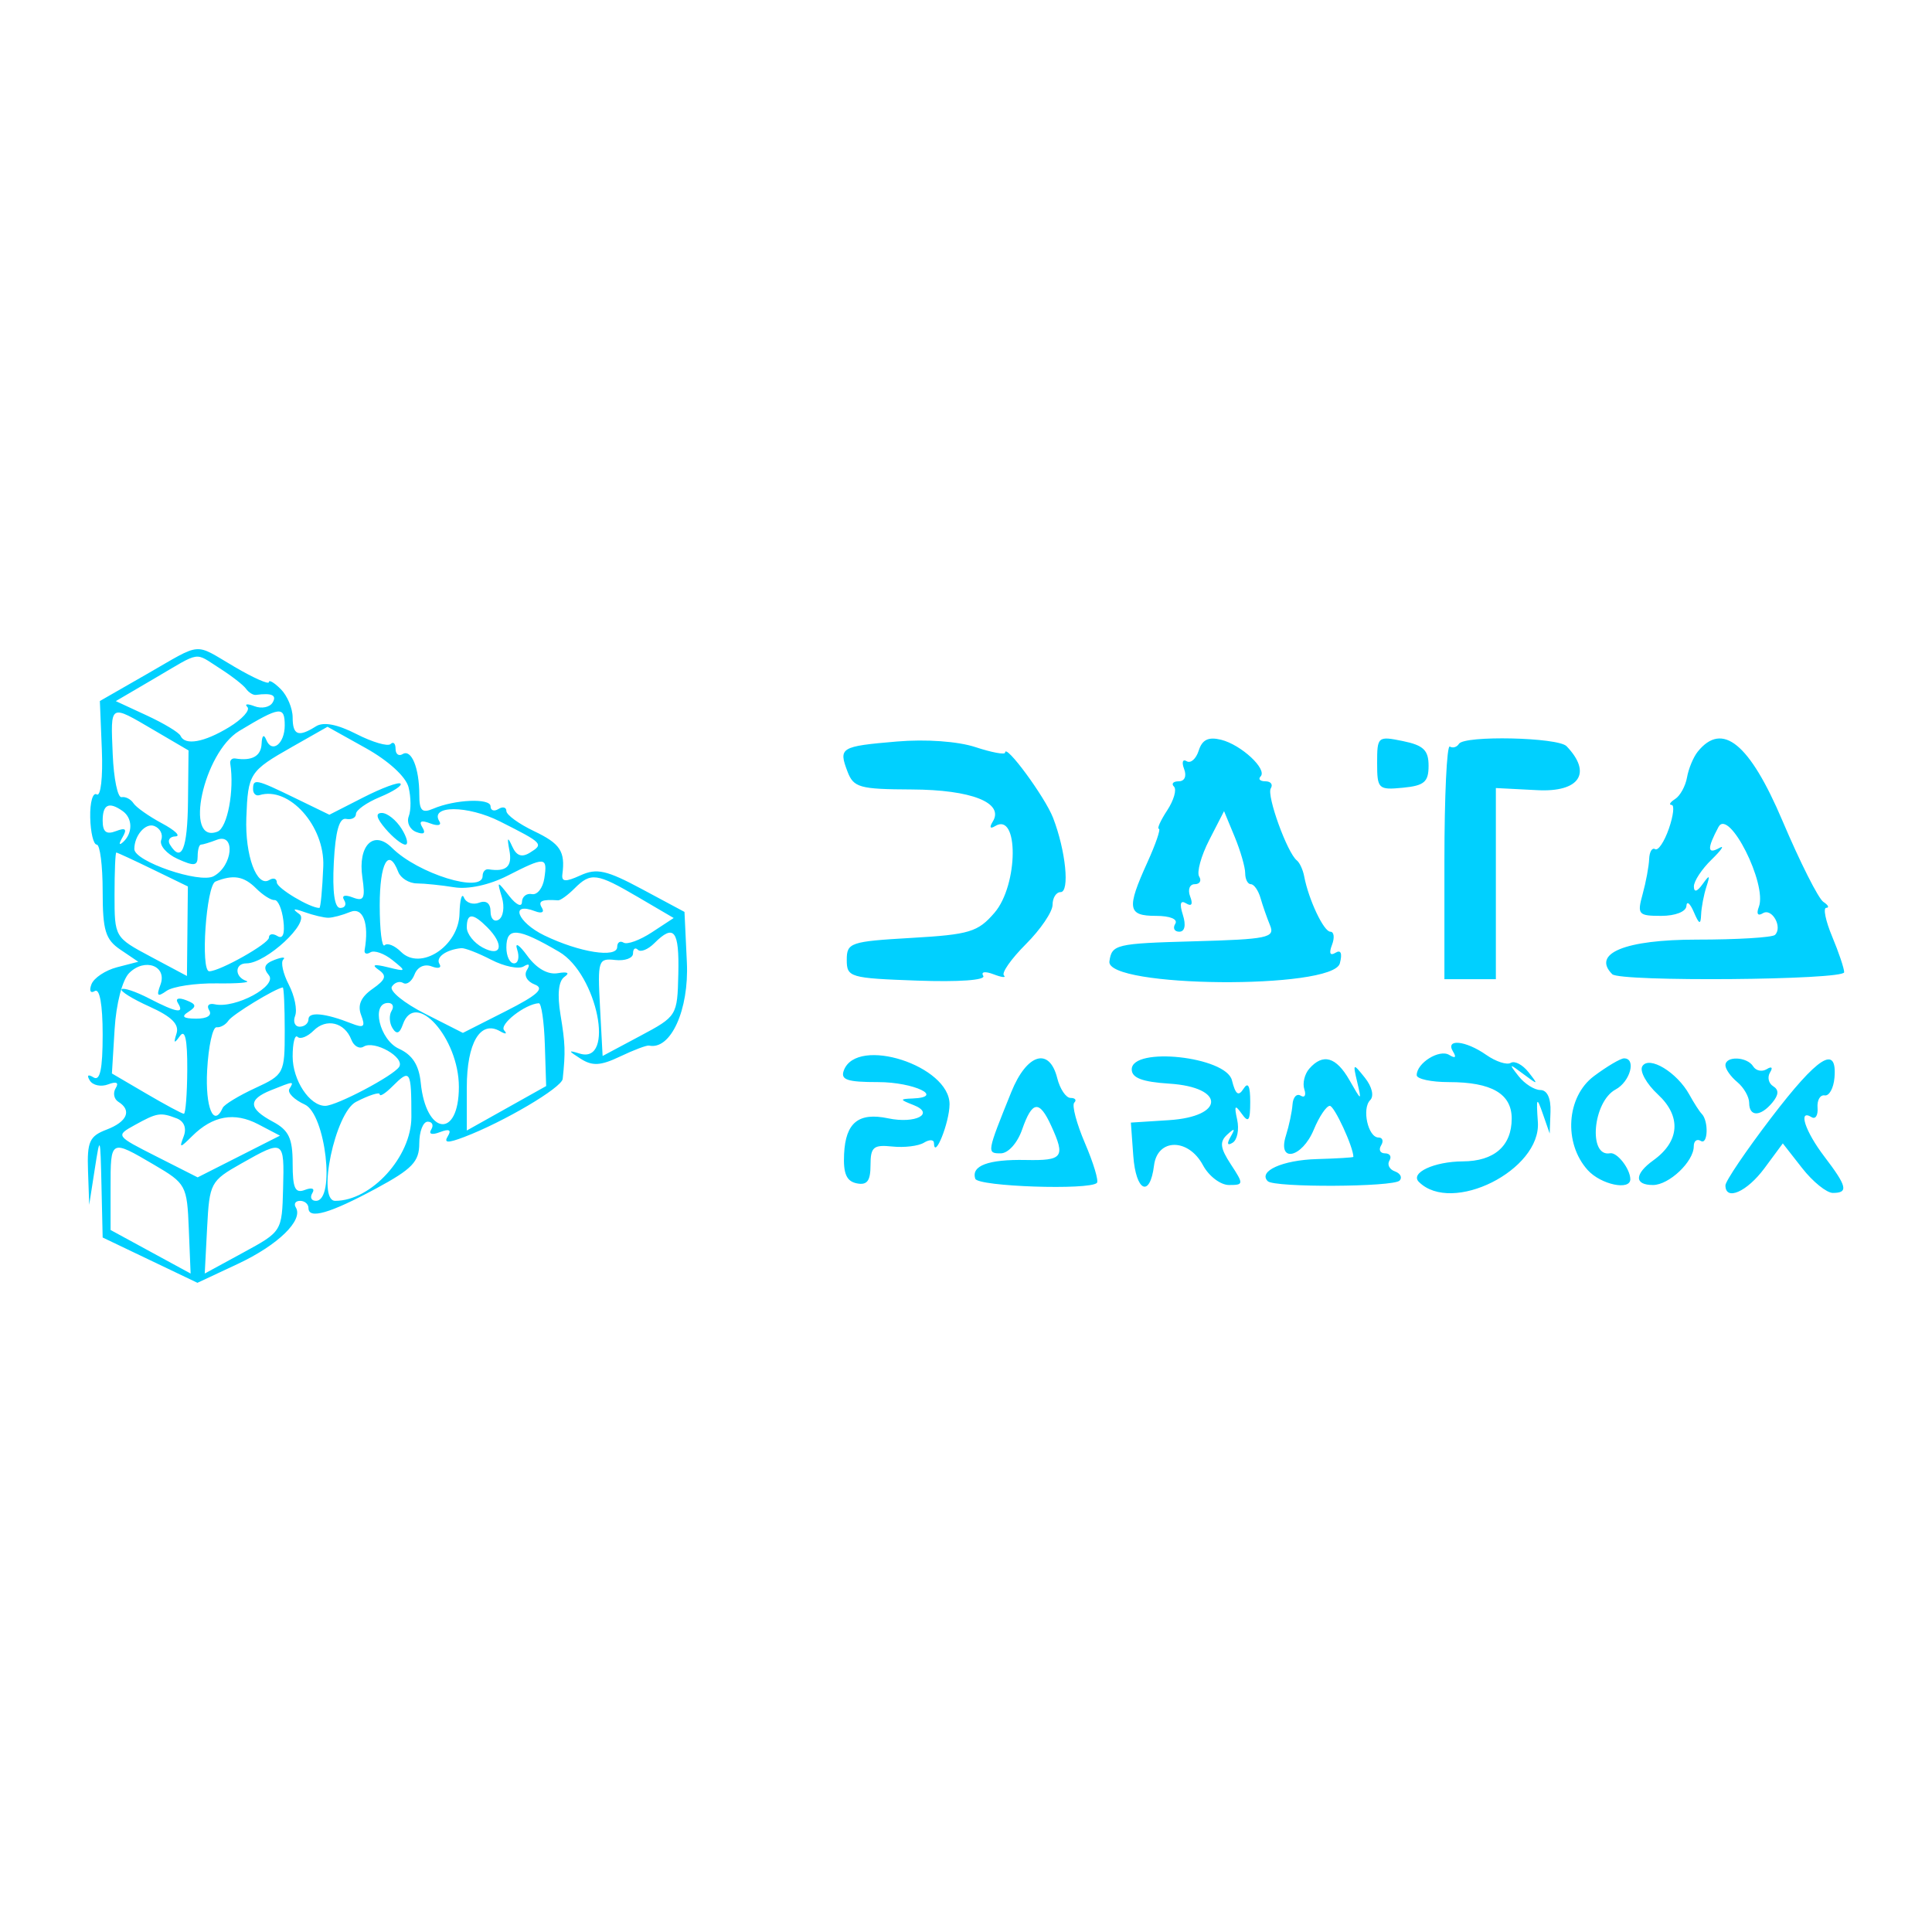
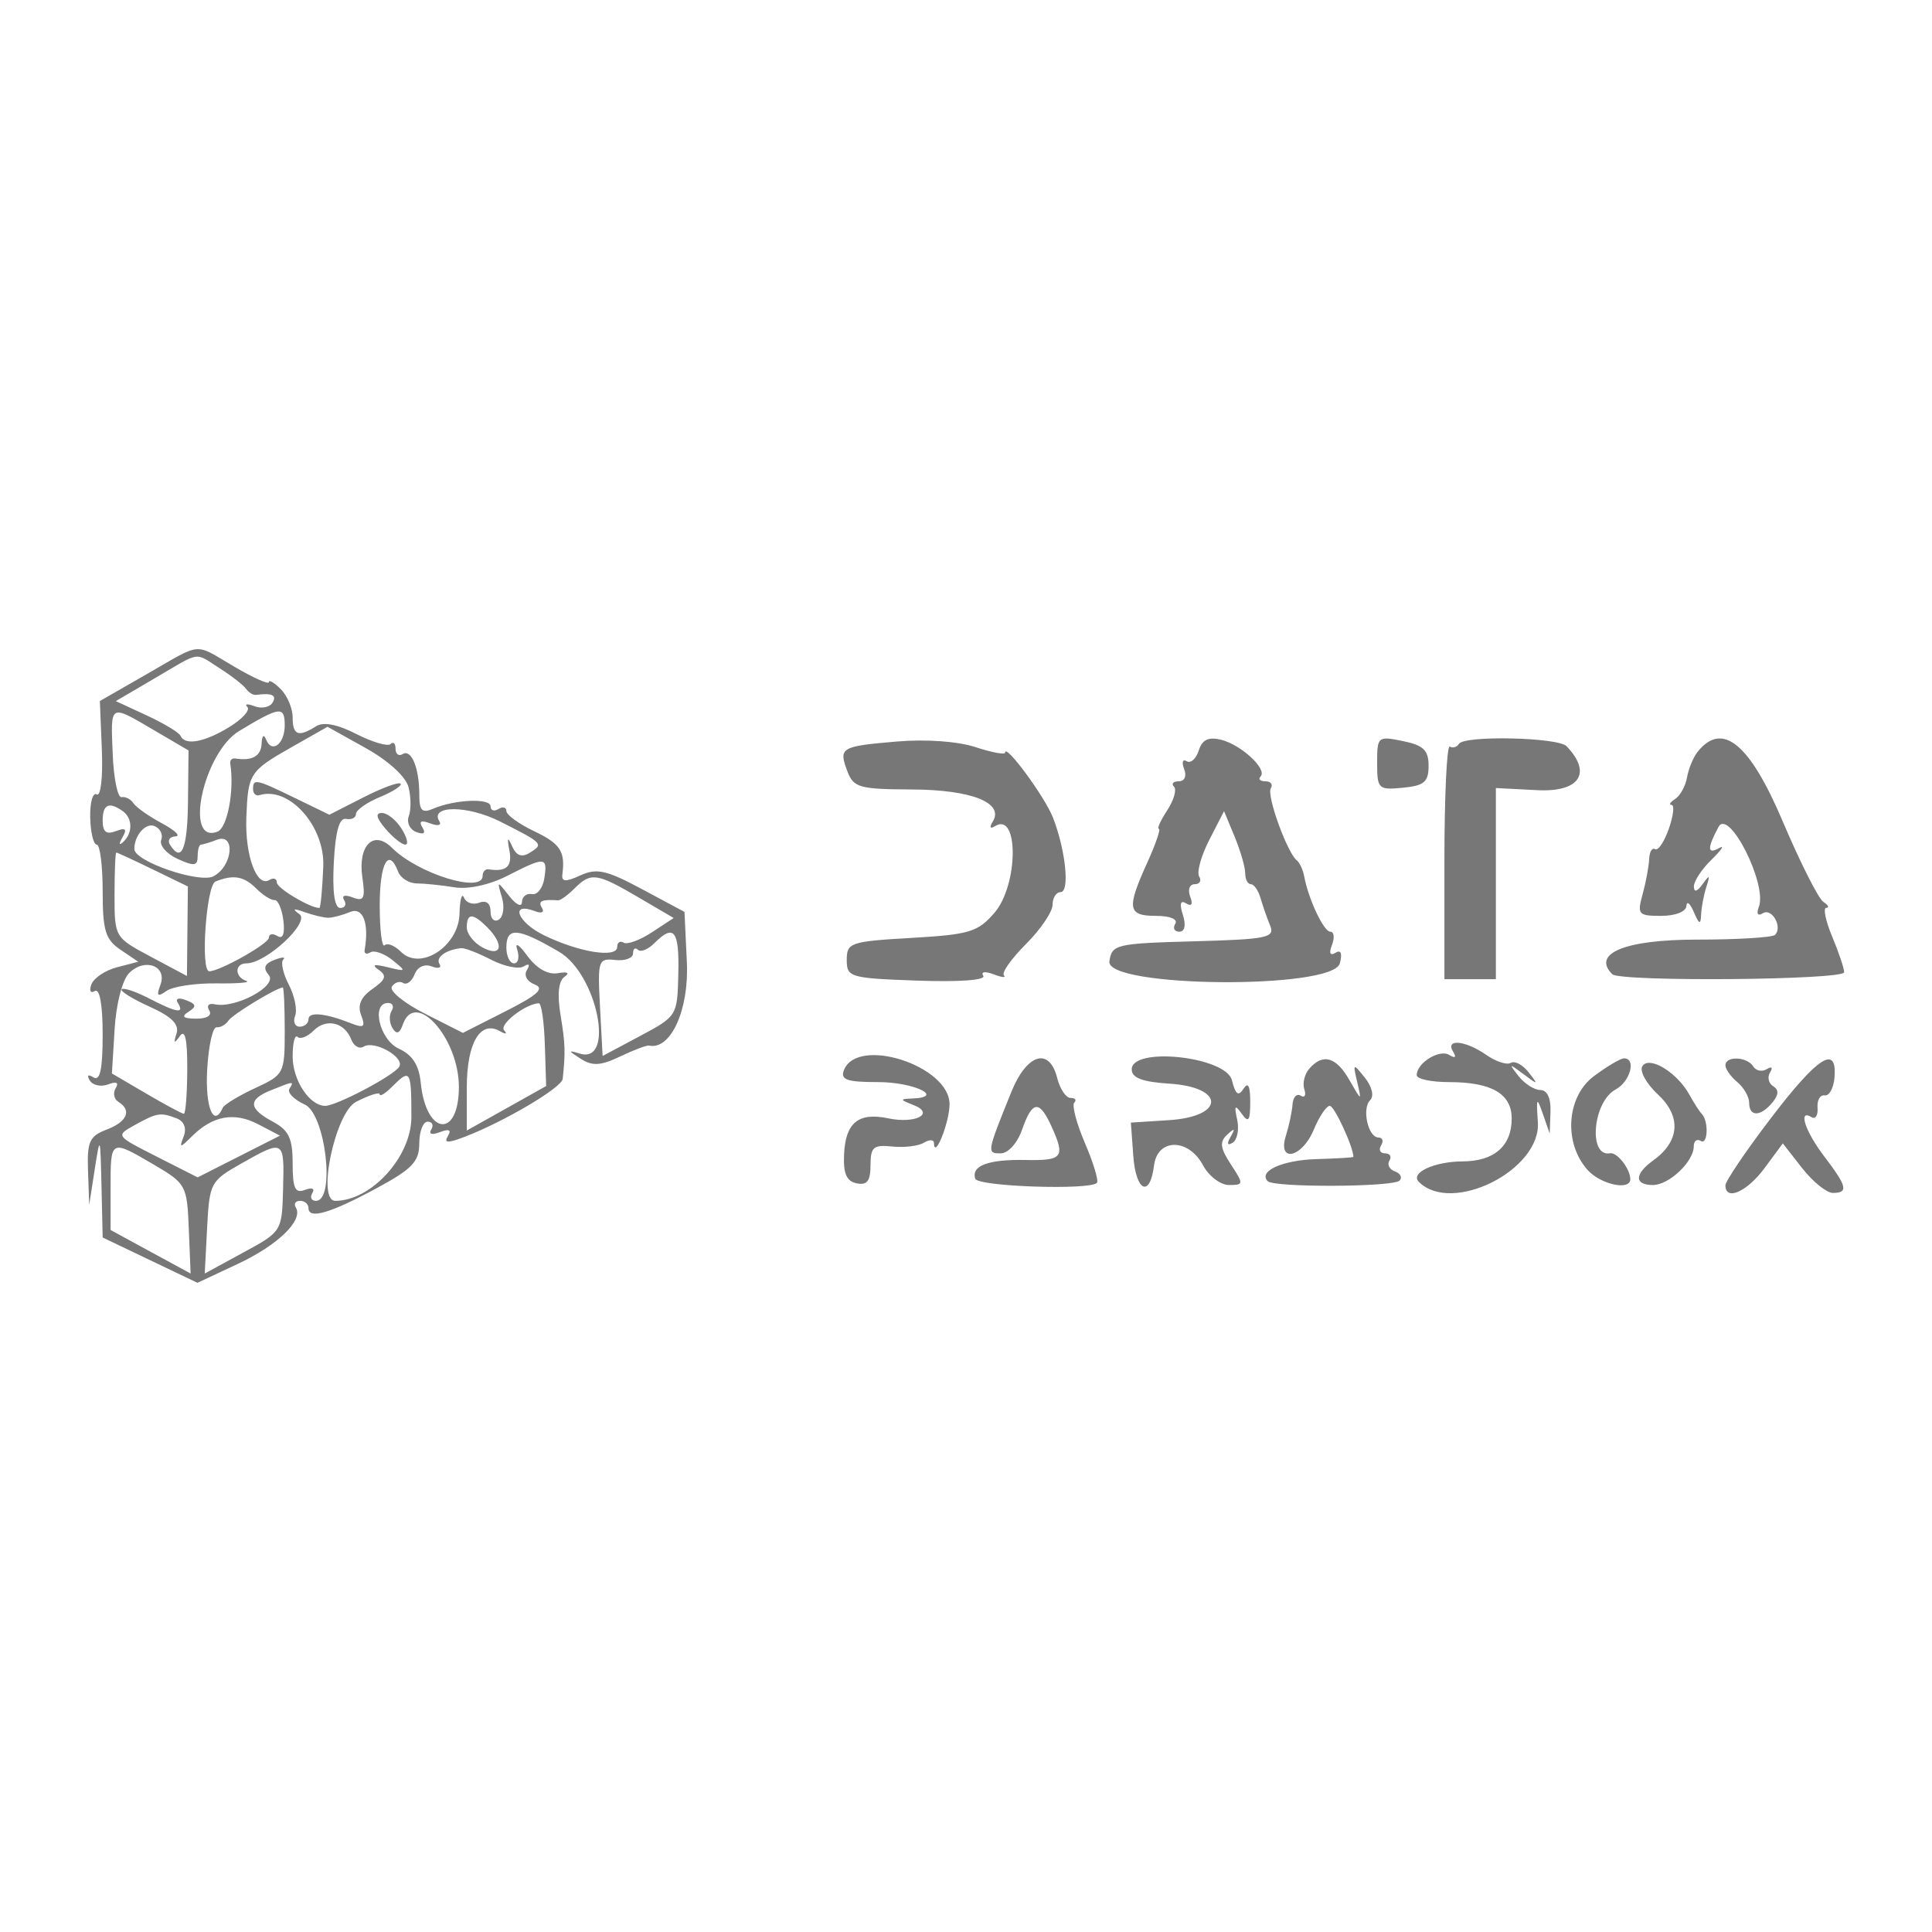
<svg xmlns="http://www.w3.org/2000/svg" version="1.1" width="1000" height="1000" viewBox="0 0 1000 1000" xml:space="preserve">
  <defs>
</defs>
  <rect x="0" y="0" width="100%" height="100%" fill="rgba(255,255,255,0)" />
+   <style>
+ 	path {
+ 		fill: #777777!important;
+ 	}
+ </style>
  <g transform="matrix(3.2266 0 0 3.2266 499.9954 499.9983)" id="541670">
    <path style="stroke: none; stroke-width: 1; stroke-dasharray: none; stroke-linecap: butt; stroke-dashoffset: 0; stroke-linejoin: miter; stroke-miterlimit: 4; is-custom-font: none; font-file-url: none; fill: rgb(0,208,255); fill-rule: evenodd; opacity: 1;" vector-effect="non-scaling-stroke" transform=" translate(-199.444, -113.4379)" d="M 68.029 66.616 L 60.503 70.932 L 60.823 78.775 C 61.002 83.17 60.642 86.307 60.003 85.912 C 59.376 85.525 58.904 87.177 58.955 89.584 C 59.006 91.991 59.476 93.962 60 93.965 C 60.524 93.967 60.952 97.327 60.952 101.432 C 60.952 107.754 61.39 109.192 63.81 110.827 L 66.667 112.758 L 63.266 113.637 C 61.396 114.12 59.546 115.35 59.154 116.371 C 58.755 117.411 58.994 117.886 59.697 117.451 C 60.472 116.972 60.952 119.649 60.952 124.444 C 60.952 129.994 60.533 131.954 59.486 131.307 C 58.599 130.759 58.364 130.958 58.892 131.812 C 59.372 132.588 60.696 132.865 61.836 132.427 C 63.162 131.919 63.597 132.136 63.045 133.03 C 62.57 133.799 62.762 134.787 63.471 135.225 C 65.675 136.588 64.899 138.423 61.587 139.683 C 58.835 140.729 58.438 141.611 58.603 146.318 L 58.794 151.746 L 59.683 146.032 C 60.539 140.521 60.578 140.614 60.762 148.655 L 60.952 156.993 L 68.554 160.627 L 76.156 164.26 L 82.641 161.222 C 89.087 158.203 93.192 154.207 91.936 152.174 C 91.574 151.589 91.884 151.111 92.623 151.111 C 93.363 151.111 93.968 151.632 93.968 152.269 C 93.968 154.119 97.421 153.119 104.833 149.121 C 110.612 146.004 111.738 144.828 111.742 141.905 C 111.744 139.984 112.351 138.413 113.091 138.413 C 113.83 138.413 114.086 138.978 113.66 139.668 C 113.199 140.414 113.769 140.584 115.063 140.087 C 116.539 139.521 116.946 139.729 116.326 140.733 C 115.638 141.846 116.291 141.88 118.949 140.869 C 125.286 138.46 134.6 132.963 134.75 131.544 C 135.208 127.211 135.163 125.894 134.399 121.275 C 133.854 117.978 134.076 115.841 135.034 115.175 C 135.946 114.541 135.539 114.318 133.968 114.591 C 132.369 114.87 130.557 113.838 129.072 111.803 C 127.756 109.998 127.038 109.552 127.445 110.794 C 127.846 112.016 127.621 113.016 126.944 113.016 C 126.268 113.016 125.714 111.873 125.714 110.476 C 125.714 107.125 127.533 107.273 134.174 111.165 C 140.303 114.756 143.227 129.276 137.46 127.483 C 135.58 126.899 135.606 127.027 137.626 128.314 C 139.522 129.522 140.831 129.446 143.976 127.947 C 146.154 126.908 148.236 126.124 148.601 126.204 C 152.073 126.964 155.027 120.467 154.668 112.861 L 154.286 104.762 L 147.495 101.123 C 141.772 98.056 140.215 97.706 137.598 98.898 C 135.2 99.991 134.54 99.952 134.698 98.728 C 135.176 95.046 134.369 93.816 130.159 91.808 C 127.714 90.642 125.714 89.189 125.714 88.579 C 125.714 87.968 125.143 87.822 124.444 88.254 C 123.746 88.686 123.175 88.491 123.175 87.82 C 123.175 86.476 117.454 86.717 113.968 88.209 C 112.187 88.972 111.746 88.524 111.746 85.954 C 111.746 81.674 110.475 78.581 109.073 79.447 C 108.448 79.834 107.937 79.449 107.937 78.593 C 107.937 77.737 107.58 77.394 107.144 77.829 C 106.709 78.265 104.244 77.546 101.668 76.232 C 98.565 74.649 96.367 74.232 95.158 74.997 C 92.345 76.777 91.429 76.424 91.429 73.56 C 91.429 72.113 90.571 70.073 89.524 69.025 C 88.476 67.977 87.619 67.471 87.619 67.899 C 87.619 68.328 85.14 67.226 82.111 65.45 C 75.469 61.558 77.08 61.425 68.029 66.616 M 79.727 65.685 C 81.623 66.891 83.524 68.368 83.951 68.968 C 84.379 69.568 85.093 70.009 85.539 69.95 C 88.11 69.606 88.943 69.996 88.2 71.198 C 87.739 71.944 86.437 72.199 85.307 71.765 C 84.177 71.332 83.661 71.386 84.161 71.886 C 84.661 72.386 83.344 73.845 81.235 75.128 C 77.213 77.574 74.154 78.115 73.439 76.508 C 73.206 75.984 70.776 74.518 68.038 73.251 L 63.06 70.946 L 69.308 67.283 C 76.845 62.864 75.594 63.056 79.727 65.685 M 69.201 75.62 L 74.728 78.859 L 74.641 87.048 C 74.559 94.696 73.605 96.977 71.746 93.968 C 71.314 93.27 71.709 92.676 72.623 92.648 C 73.538 92.62 72.571 91.679 70.476 90.558 C 68.381 89.437 66.317 87.983 65.89 87.326 C 65.462 86.669 64.605 86.232 63.985 86.355 C 63.365 86.477 62.726 83.383 62.565 79.479 C 62.227 71.266 61.999 71.399 69.201 75.62 M 90.159 74.846 C 90.159 77.799 88.1 79.4 87.193 77.151 C 86.805 76.188 86.51 76.437 86.449 77.778 C 86.359 79.775 84.929 80.578 82.222 80.15 C 81.698 80.068 81.338 80.429 81.42 80.952 C 82.101 85.262 80.971 91.271 79.365 91.888 C 73.922 93.976 77.118 79.195 82.857 75.734 C 89.408 71.784 90.159 71.693 90.159 74.846 M 110.021 84.759 C 110.422 86.329 110.439 88.424 110.058 89.416 C 109.678 90.407 110.217 91.545 111.257 91.944 C 112.475 92.411 112.824 92.146 112.239 91.198 C 111.626 90.207 112.04 90 113.508 90.563 C 114.71 91.024 115.365 90.877 114.968 90.236 C 113.353 87.623 119.498 87.633 124.69 90.252 C 131.613 93.744 131.735 93.871 129.487 95.261 C 128.175 96.072 127.329 95.768 126.641 94.239 C 125.909 92.612 125.799 92.784 126.204 94.921 C 126.691 97.486 125.7 98.377 122.857 97.928 C 122.333 97.845 121.905 98.322 121.905 98.987 C 121.905 101.851 111.513 98.633 107.365 94.485 C 104.417 91.538 101.859 94.09 102.612 99.226 C 103.11 102.614 102.861 103.13 101.06 102.439 C 99.793 101.953 99.233 102.13 99.692 102.872 C 100.118 103.562 99.834 104.127 99.059 104.127 C 98.147 104.127 97.785 101.554 98.032 96.825 C 98.293 91.815 98.911 89.623 100 89.841 C 100.873 90.016 101.587 89.657 101.587 89.043 C 101.587 88.429 103.32 87.209 105.438 86.332 C 107.555 85.455 109.039 84.489 108.735 84.185 C 108.431 83.881 105.739 84.879 102.752 86.403 L 97.321 89.173 L 91.801 86.491 C 85.497 83.428 85.079 83.341 85.079 85.079 C 85.079 85.778 85.539 86.206 86.1 86.032 C 90.844 84.557 96.605 90.985 96.343 97.46 C 96.195 101.127 95.912 104.127 95.715 104.127 C 94.199 104.127 88.889 100.947 88.889 100.039 C 88.889 99.411 88.346 99.233 87.683 99.643 C 85.677 100.883 83.771 95.71 84 89.647 C 84.27 82.522 84.494 82.176 91.381 78.265 L 97.02 75.062 L 103.156 78.483 C 106.793 80.511 109.589 83.067 110.021 84.759 M 188.358 77.427 C 179.308 78.199 178.978 78.398 180.425 82.222 C 181.407 84.819 182.348 85.083 190.753 85.12 C 200.329 85.162 205.605 87.254 203.74 90.27 C 203.162 91.206 203.311 91.494 204.115 90.997 C 207.935 88.636 207.856 100.432 204.023 104.889 C 201.358 107.987 200.022 108.392 190.689 108.932 C 180.886 109.5 180.317 109.693 180.317 112.454 C 180.317 115.253 180.79 115.392 191.629 115.783 C 198.3 116.023 202.643 115.711 202.214 115.022 C 201.8 114.355 202.514 114.248 203.88 114.772 C 205.195 115.277 205.937 115.355 205.527 114.945 C 205.118 114.536 206.707 112.277 209.058 109.926 C 211.41 107.575 213.333 104.737 213.333 103.619 C 213.333 102.502 213.91 101.587 214.615 101.587 C 216.119 101.587 215.446 94.925 213.411 89.665 C 212.117 86.319 205.714 77.623 205.714 79.211 C 205.714 79.583 203.571 79.184 200.952 78.323 C 198.128 77.396 193.004 77.031 188.358 77.427 M 236.778 78.879 C 236.354 80.214 235.484 80.983 234.844 80.587 C 234.204 80.192 234.02 80.755 234.436 81.839 C 234.876 82.984 234.515 83.81 233.575 83.81 C 232.685 83.81 232.341 84.192 232.809 84.661 C 233.277 85.129 232.787 86.843 231.721 88.47 C 230.655 90.097 230.054 91.429 230.385 91.429 C 230.716 91.429 229.885 93.857 228.537 96.825 C 225.178 104.226 225.367 105.397 229.916 105.397 C 232.182 105.397 233.474 105.926 233.016 106.667 C 232.584 107.365 232.875 107.937 233.661 107.937 C 234.542 107.937 234.763 106.899 234.235 105.238 C 233.663 103.436 233.841 102.825 234.77 103.399 C 235.642 103.938 235.879 103.523 235.405 102.288 C 234.988 101.201 235.313 100.317 236.13 100.317 C 236.944 100.317 237.268 99.764 236.85 99.087 C 236.432 98.41 237.158 95.773 238.465 93.226 L 240.84 88.596 L 242.537 92.691 C 243.47 94.943 244.233 97.581 244.233 98.552 C 244.233 99.523 244.642 100.317 245.143 100.317 C 245.643 100.317 246.341 101.317 246.692 102.54 C 247.043 103.762 247.735 105.741 248.228 106.938 C 249.036 108.899 247.821 109.151 235.991 109.478 C 223.465 109.824 222.838 109.973 222.451 112.698 C 221.85 116.932 258.31 117.243 259.416 113.014 C 259.839 111.397 259.583 110.78 258.713 111.318 C 257.849 111.852 257.644 111.386 258.157 110.05 C 258.603 108.887 258.484 107.937 257.892 107.937 C 256.834 107.937 254.402 102.787 253.694 99.048 C 253.496 98 252.969 96.857 252.524 96.508 C 250.979 95.296 247.64 86.073 248.337 84.944 C 248.723 84.32 248.338 83.81 247.482 83.81 C 246.626 83.81 246.272 83.463 246.696 83.039 C 247.841 81.894 243.592 77.939 240.362 77.144 C 238.331 76.644 237.334 77.127 236.778 78.879 M 265.397 80.876 C 265.397 85.035 265.591 85.222 269.524 84.842 C 272.953 84.512 273.651 83.917 273.651 81.322 C 273.651 78.819 272.832 78.032 269.524 77.355 C 265.504 76.533 265.397 76.625 265.397 80.876 M 278.523 77.798 C 278.191 78.334 277.531 78.531 277.055 78.237 C 276.58 77.943 276.19 86.22 276.19 96.629 L 276.19 115.556 L 280.317 115.556 L 284.444 115.556 L 284.444 100.223 L 284.444 84.891 L 291.111 85.233 C 297.87 85.579 299.92 82.484 295.784 78.179 C 294.411 76.75 279.379 76.419 278.523 77.798 M 316.825 79.057 C 316.127 79.925 315.356 81.778 315.111 83.175 C 314.867 84.571 314.01 86.134 313.206 86.647 C 312.403 87.16 312.145 87.589 312.632 87.6 C 313.12 87.61 312.921 89.333 312.191 91.427 C 311.461 93.521 310.47 94.992 309.99 94.695 C 309.509 94.398 309.079 95.113 309.034 96.284 C 308.989 97.455 308.519 99.984 307.989 101.905 C 307.088 105.172 307.281 105.397 310.973 105.397 C 313.237 105.397 314.959 104.72 315.01 103.81 C 315.059 102.937 315.59 103.365 316.19 104.762 C 317.063 106.791 317.3 106.876 317.371 105.183 C 317.42 104.018 317.8 102.018 318.215 100.739 C 318.843 98.804 318.739 98.733 317.6 100.317 C 316.723 101.536 316.222 101.668 316.21 100.684 C 316.199 99.839 317.476 97.897 319.048 96.371 C 320.619 94.844 321.19 93.998 320.317 94.491 C 318.352 95.602 318.304 94.598 320.157 91.136 C 321.812 88.043 328.02 100.335 326.631 103.955 C 326.203 105.069 326.459 105.479 327.27 104.978 C 328.728 104.077 330.482 107.19 329.225 108.447 C 328.807 108.865 323.152 109.206 316.658 109.206 C 305.188 109.206 299.781 111.421 303.113 114.754 C 304.36 116 340.317 115.698 340.317 114.441 C 340.317 113.828 339.453 111.256 338.396 108.727 C 337.339 106.197 336.91 104.118 337.443 104.108 C 337.976 104.097 337.768 103.668 336.98 103.155 C 336.191 102.642 333.242 96.794 330.426 90.159 C 325.147 77.725 320.773 74.154 316.825 79.057 M 64.169 88.591 C 65.77 89.729 65.804 92.114 64.241 93.545 C 63.555 94.172 63.511 93.869 64.132 92.8 C 64.911 91.457 64.639 91.204 63.065 91.808 C 61.536 92.395 60.952 91.929 60.952 90.119 C 60.952 87.502 61.962 87.022 64.169 88.591 M 106.326 91.429 C 107.522 92.825 108.95 93.968 109.499 93.968 C 110.048 93.968 109.784 92.825 108.912 91.429 C 108.039 90.032 106.612 88.889 105.739 88.889 C 104.665 88.889 104.855 89.711 106.326 91.429 M 70.347 93.212 C 70.015 94.078 71.194 95.447 72.967 96.255 C 75.627 97.467 76.19 97.395 76.19 95.846 C 76.19 94.813 76.429 93.968 76.722 93.968 C 77.014 93.968 78.156 93.621 79.261 93.197 C 82.304 92.03 81.833 97.387 78.748 99.038 C 76.497 100.243 66.032 96.657 66.032 94.681 C 66.032 92.508 67.821 90.438 69.231 90.979 C 70.177 91.342 70.679 92.347 70.347 93.212 M 69.023 97.958 L 74.621 100.678 L 74.547 107.86 L 74.473 115.041 L 68.665 111.944 C 62.876 108.857 62.857 108.826 62.857 102.043 C 62.857 98.3 62.985 95.238 63.141 95.238 C 63.297 95.238 65.943 96.462 69.023 97.958 M 108.367 98.339 C 108.754 99.346 110.101 100.179 111.36 100.19 C 112.62 100.201 115.322 100.48 117.365 100.811 C 119.599 101.173 122.994 100.435 125.886 98.96 C 131.958 95.862 132.335 95.888 131.804 99.365 C 131.564 100.937 130.668 102.079 129.811 101.905 C 128.955 101.73 128.236 102.302 128.214 103.175 C 128.191 104.063 127.295 103.644 126.177 102.222 C 124.204 99.711 124.191 99.713 125 102.433 C 125.45 103.945 125.223 105.551 124.496 106 C 123.769 106.449 123.175 105.865 123.175 104.701 C 123.175 103.385 122.486 102.85 121.352 103.285 C 120.349 103.67 119.252 103.302 118.912 102.468 C 118.573 101.635 118.251 102.795 118.195 105.047 C 118.067 110.277 111.921 114.279 108.804 111.162 C 107.795 110.153 106.615 109.681 106.183 110.113 C 105.751 110.546 105.397 107.661 105.397 103.704 C 105.397 96.895 106.824 94.317 108.367 98.339 M 85.578 100.998 C 86.651 102.07 87.977 102.91 88.526 102.863 C 89.075 102.816 89.71 104.285 89.939 106.127 C 90.205 108.275 89.863 109.174 88.986 108.632 C 88.234 108.167 87.619 108.286 87.619 108.896 C 87.619 109.849 79.744 114.286 78.052 114.286 C 76.612 114.286 77.567 100.486 79.048 99.889 C 81.913 98.733 83.6 99.019 85.578 100.998 M 146.845 102.394 L 152.555 105.74 L 149.055 108.036 C 147.13 109.298 145.091 110.045 144.524 109.694 C 143.956 109.343 143.492 109.65 143.492 110.376 C 143.492 112.217 137.418 111.259 131.8 108.533 C 127.449 106.421 126.194 103.065 130.353 104.661 C 131.382 105.056 131.853 104.813 131.42 104.112 C 130.741 103.015 131.362 102.726 134.014 102.902 C 134.388 102.927 135.571 102.07 136.644 100.998 C 139.267 98.374 140.205 98.503 146.845 102.394 M 97.143 105.699 C 97.841 105.699 99.413 105.284 100.635 104.777 C 102.714 103.915 103.728 106.562 102.976 110.888 C 102.876 111.464 103.296 111.625 103.908 111.246 C 104.521 110.867 106.107 111.426 107.432 112.487 C 109.725 114.324 109.687 114.379 106.667 113.633 C 104.493 113.097 104.033 113.225 105.209 114.04 C 106.583 114.993 106.388 115.607 104.228 117.12 C 102.371 118.42 101.806 119.727 102.414 121.312 C 103.139 123.2 102.857 123.441 100.855 122.651 C 96.665 120.996 93.968 120.732 93.968 121.978 C 93.968 122.636 93.336 123.175 92.563 123.175 C 91.789 123.175 91.458 122.389 91.827 121.428 C 92.196 120.467 91.74 118.222 90.815 116.438 C 89.89 114.655 89.489 112.839 89.924 112.404 C 90.36 111.968 89.719 111.994 88.5 112.462 C 86.89 113.08 86.646 113.748 87.607 114.906 C 89.048 116.642 82.219 120.314 78.92 119.578 C 77.974 119.367 77.581 119.803 78.043 120.55 C 78.545 121.362 77.705 121.897 75.948 121.885 C 73.858 121.871 73.502 121.558 74.71 120.792 C 76.065 119.933 75.989 119.559 74.326 118.921 C 73.112 118.456 72.571 118.646 73.025 119.38 C 74.118 121.148 72.855 120.945 68.39 118.637 C 66.265 117.537 64.287 116.877 63.996 117.168 C 63.705 117.459 65.714 118.711 68.461 119.95 C 72.027 121.558 73.268 122.796 72.799 124.276 C 72.295 125.864 72.424 125.954 73.351 124.66 C 74.174 123.512 74.549 125.24 74.524 130.057 C 74.503 133.954 74.257 137.143 73.977 137.143 C 73.697 137.143 70.986 135.688 67.952 133.91 L 62.436 130.678 L 62.87 123.574 C 63.12 119.48 64.109 115.664 65.204 114.569 C 67.716 112.058 71.353 113.43 70.217 116.46 C 69.544 118.255 69.748 118.459 71.191 117.437 C 72.195 116.725 75.81 116.181 79.226 116.226 C 82.642 116.272 84.784 116.092 83.988 115.827 C 82.097 115.196 82.112 113.016 84.007 113.016 C 87.191 113.016 94.309 106.4 92.51 105.114 C 91.287 104.24 91.523 104.148 93.333 104.793 C 94.73 105.292 96.444 105.699 97.143 105.699 M 122.63 107.211 C 125.436 110.017 124.97 112.117 121.905 110.476 C 120.508 109.729 119.365 108.28 119.365 107.257 C 119.365 104.913 120.319 104.9 122.63 107.211 M 153.297 114.708 C 153.14 121.432 153.096 121.503 147.145 124.676 L 141.152 127.872 L 140.735 120.015 C 140.336 112.514 140.447 112.173 143.175 112.475 C 144.746 112.65 146.032 112.176 146.032 111.423 C 146.032 110.669 146.385 110.407 146.818 110.839 C 147.25 111.271 148.434 110.795 149.448 109.781 C 152.611 106.618 153.461 107.707 153.297 114.708 M 123.275 112.433 C 125.356 113.509 127.702 113.992 128.487 113.506 C 129.362 112.966 129.563 113.195 129.005 114.098 C 128.484 114.94 129.023 115.93 130.258 116.404 C 131.898 117.034 130.763 118.076 125.581 120.702 L 118.739 124.17 L 112.656 121.087 C 109.31 119.392 106.919 117.444 107.342 116.759 C 107.766 116.075 108.584 115.806 109.161 116.162 C 109.738 116.519 110.56 115.898 110.989 114.782 C 111.447 113.588 112.574 113.062 113.727 113.504 C 114.805 113.918 115.369 113.741 114.979 113.11 C 114.326 112.053 116.032 110.818 118.476 110.576 C 119.034 110.521 121.194 111.357 123.275 112.433 M 90.159 123.83 C 90.159 130.686 90.058 130.881 85.397 133.036 C 82.778 134.247 80.444 135.667 80.212 136.19 C 78.764 139.448 77.389 136.12 77.714 130.144 C 77.924 126.295 78.603 123.201 79.223 123.268 C 79.843 123.336 80.701 122.854 81.128 122.198 C 81.751 121.24 88.561 117.081 89.841 116.876 C 90.016 116.848 90.159 119.977 90.159 123.83 M 107.302 120.635 C 106.87 121.333 106.935 122.581 107.446 123.408 C 108.101 124.468 108.594 124.286 109.118 122.79 C 111.091 117.167 118.095 125.004 118.095 132.835 C 118.095 141.192 112.819 140.62 111.978 132.171 C 111.697 129.341 110.645 127.698 108.486 126.714 C 105.374 125.296 103.966 119.365 106.742 119.365 C 107.481 119.365 107.733 119.937 107.302 120.635 M 131.884 126.032 L 132.096 132.698 L 125.731 136.264 L 119.365 139.829 L 119.365 132.927 C 119.365 125.756 121.542 122.078 124.706 123.904 C 125.61 124.425 125.903 124.361 125.357 123.762 C 124.505 122.826 128.7 119.542 130.915 119.41 C 131.331 119.385 131.767 122.365 131.884 126.032 M 100.845 125.258 C 101.244 126.296 102.133 126.797 102.822 126.371 C 104.546 125.305 109.456 128.092 108.521 129.606 C 107.642 131.028 98.464 135.873 96.649 135.873 C 94.139 135.873 91.429 131.76 91.429 127.952 C 91.429 125.79 91.782 124.375 92.215 124.807 C 92.647 125.24 93.806 124.788 94.791 123.803 C 96.831 121.763 99.775 122.47 100.845 125.258 M 277.582 127.18 C 278.155 128.108 277.929 128.301 276.966 127.706 C 275.388 126.731 271.746 128.994 271.746 130.949 C 271.746 131.562 274.069 132.063 276.909 132.063 C 283.763 132.063 286.984 133.934 286.984 137.913 C 286.984 142.305 284.182 144.758 279.138 144.781 C 274.547 144.803 270.644 146.623 272.09 148.069 C 277.386 153.365 291.716 146.168 291.182 138.48 C 290.906 134.501 290.999 134.343 291.975 137.143 L 293.08 140.317 L 293.207 136.825 C 293.286 134.645 292.676 133.333 291.584 133.333 C 290.622 133.333 289.051 132.333 288.092 131.111 C 286.476 129.05 286.534 129.027 288.889 130.794 C 291.241 132.557 291.3 132.535 289.697 130.49 C 288.745 129.276 287.461 128.594 286.842 128.976 C 286.224 129.358 284.448 128.781 282.894 127.693 C 279.582 125.373 276.267 125.053 277.582 127.18 M 179.858 130.159 C 179.27 131.692 180.342 132.063 185.362 132.063 C 191.073 132.063 196.15 134.487 190.869 134.692 C 188.774 134.774 188.788 134.867 191.027 135.743 C 194.545 137.121 191.343 138.796 186.953 137.874 C 182.211 136.878 180.132 138.56 179.889 143.59 C 179.737 146.725 180.267 147.965 181.905 148.301 C 183.577 148.645 184.127 147.925 184.127 145.394 C 184.127 142.483 184.596 142.08 187.62 142.397 C 189.541 142.599 191.827 142.322 192.699 141.783 C 193.572 141.244 194.294 141.265 194.305 141.83 C 194.358 144.611 196.789 138.581 196.806 135.628 C 196.841 129.436 181.976 124.639 179.858 130.159 M 206.711 133.656 C 202.778 143.392 202.761 143.492 205.01 143.492 C 206.209 143.492 207.688 141.851 208.444 139.683 C 210.068 135.025 211.206 134.886 213.13 139.107 C 215.416 144.125 215 144.677 209.024 144.557 C 203.033 144.437 200.238 145.477 200.936 147.569 C 201.353 148.821 219.247 149.43 220.445 148.233 C 220.759 147.918 219.902 145.061 218.54 141.884 C 217.178 138.706 216.401 135.768 216.815 135.355 C 217.228 134.941 216.961 134.603 216.222 134.603 C 215.483 134.603 214.52 133.175 214.082 131.429 C 212.818 126.393 209.203 127.485 206.711 133.656 M 226.032 130.023 C 226.032 131.39 227.725 132.033 232.063 132.311 C 241.042 132.888 240.987 137.593 231.994 138.168 L 225.893 138.558 L 226.28 143.882 C 226.697 149.63 228.952 150.683 229.608 145.436 C 230.156 141.052 235.122 141.027 237.46 145.397 C 238.395 147.143 240.271 148.571 241.63 148.571 C 244.002 148.571 244.014 148.437 241.933 145.261 C 240.217 142.643 240.093 141.647 241.338 140.499 C 242.547 139.384 242.676 139.461 241.895 140.831 C 241.247 141.966 241.367 142.312 242.224 141.782 C 242.965 141.324 243.289 139.665 242.945 138.094 C 242.442 135.799 242.587 135.612 243.68 137.143 C 244.768 138.667 245.04 138.286 245.04 135.238 C 245.04 132.649 244.694 131.976 243.958 133.137 C 243.15 134.411 242.679 134.061 242.101 131.759 C 241.148 127.961 226.032 126.328 226.032 130.023 M 254.507 129.917 C 253.755 130.779 253.401 132.265 253.719 133.22 C 254.037 134.175 253.775 134.633 253.135 134.238 C 252.496 133.843 251.906 134.478 251.824 135.649 C 251.742 136.82 251.267 139.063 250.769 140.635 C 249.353 145.099 253.347 144.247 255.238 139.683 C 256.106 137.587 257.262 135.873 257.808 135.873 C 258.537 135.873 261.587 142.479 261.587 144.058 C 261.587 144.161 258.942 144.321 255.709 144.414 C 250.217 144.572 246.255 146.36 247.854 147.96 C 248.896 149.001 268.033 148.91 269.005 147.858 C 269.465 147.361 269.123 146.698 268.246 146.384 C 267.369 146.071 266.974 145.292 267.369 144.653 C 267.763 144.015 267.448 143.492 266.667 143.492 C 265.886 143.492 265.6 142.921 266.032 142.222 C 266.463 141.524 266.278 140.952 265.62 140.952 C 263.946 140.952 262.911 136.327 264.279 134.959 C 264.936 134.302 264.582 132.8 263.431 131.36 C 261.527 128.978 261.483 129.004 262.203 132.063 C 262.933 135.166 262.905 135.159 260.958 131.746 C 258.823 128.003 256.701 127.401 254.507 129.917 M 300.168 131.111 C 295.758 134.412 295.27 141.858 299.182 146.18 C 301.294 148.514 306.051 149.516 306.012 147.619 C 305.978 145.944 303.88 143.268 302.765 143.478 C 299.217 144.144 299.991 135.207 303.651 133.248 C 305.992 131.995 307.01 128.254 305.009 128.254 C 304.446 128.254 302.268 129.54 300.168 131.111 M 307.942 129.514 C 307.463 130.29 308.588 132.33 310.442 134.048 C 314.222 137.551 313.949 141.559 309.723 144.599 C 306.654 146.808 306.619 148.571 309.644 148.571 C 312.229 148.571 316.19 144.815 316.19 142.365 C 316.19 141.506 316.697 141.116 317.317 141.499 C 318.473 142.213 318.602 138.285 317.46 137.143 C 317.111 136.794 316.222 135.414 315.486 134.077 C 313.507 130.486 309.019 127.772 307.942 129.514 M 321.27 129.368 C 321.27 129.981 322.127 131.194 323.175 132.063 C 324.222 132.933 325.079 134.431 325.079 135.394 C 325.079 137.654 326.901 137.633 328.795 135.351 C 329.829 134.105 329.87 133.305 328.93 132.724 C 328.186 132.264 327.961 131.268 328.429 130.51 C 328.919 129.718 328.694 129.494 327.903 129.983 C 327.145 130.452 326.166 130.254 325.727 129.545 C 324.75 127.964 321.27 127.827 321.27 129.368 M 328.571 137.836 C 324.556 143.101 321.27 147.956 321.27 148.625 C 321.27 151.19 324.728 149.67 327.538 145.869 L 330.475 141.897 L 333.583 145.869 C 335.293 148.054 337.508 149.841 338.505 149.841 C 341.034 149.841 340.79 148.796 337.143 144.014 C 334.036 139.94 332.859 136.308 335.095 137.689 C 335.714 138.072 336.143 137.392 336.047 136.177 C 335.951 134.962 336.466 134.071 337.191 134.196 C 337.916 134.321 338.623 133.035 338.764 131.339 C 339.208 125.974 336.118 127.944 328.571 137.836 M 110.476 137.669 C 110.476 144.041 104.047 151.111 98.253 151.111 C 95.273 151.111 98.244 136.967 101.587 135.238 C 103.683 134.155 105.397 133.609 105.397 134.026 C 105.397 134.443 106.295 133.887 107.392 132.789 C 110.311 129.87 110.476 130.131 110.476 137.669 M 90.908 133.148 C 90.54 133.744 91.649 134.875 93.373 135.66 C 96.711 137.181 98.325 151.111 95.163 151.111 C 94.424 151.111 94.167 150.546 94.594 149.856 C 95.039 149.136 94.529 148.923 93.399 149.357 C 91.824 149.961 91.429 149.11 91.429 145.112 C 91.429 141.078 90.815 139.783 88.254 138.413 C 84.324 136.309 84.232 134.862 87.937 133.373 C 91.653 131.879 91.694 131.876 90.908 133.148 M 72.832 137.883 C 74.012 138.336 74.449 139.445 73.959 140.74 C 73.218 142.697 73.321 142.696 75.317 140.718 C 78.625 137.44 82.085 136.824 85.914 138.83 L 89.395 140.653 L 82.793 143.999 L 76.19 147.344 L 69.6 144.005 C 63.015 140.668 63.012 140.664 66.108 138.949 C 69.687 136.966 70.223 136.882 72.832 137.883 M 69.192 145.321 C 74.327 148.331 74.488 148.628 74.77 155.597 L 75.061 162.774 L 68.641 159.281 L 62.222 155.787 L 62.222 149.005 C 62.222 141.194 62.184 141.214 69.192 145.321 M 89.896 149.125 C 89.714 156.021 89.707 156.032 83.52 159.4 L 77.327 162.771 L 77.711 155.388 C 78.083 148.242 78.259 147.912 83.175 145.134 C 90.056 141.245 90.103 141.273 89.896 149.125" stroke-linecap="round" />
  </g>
</svg>
